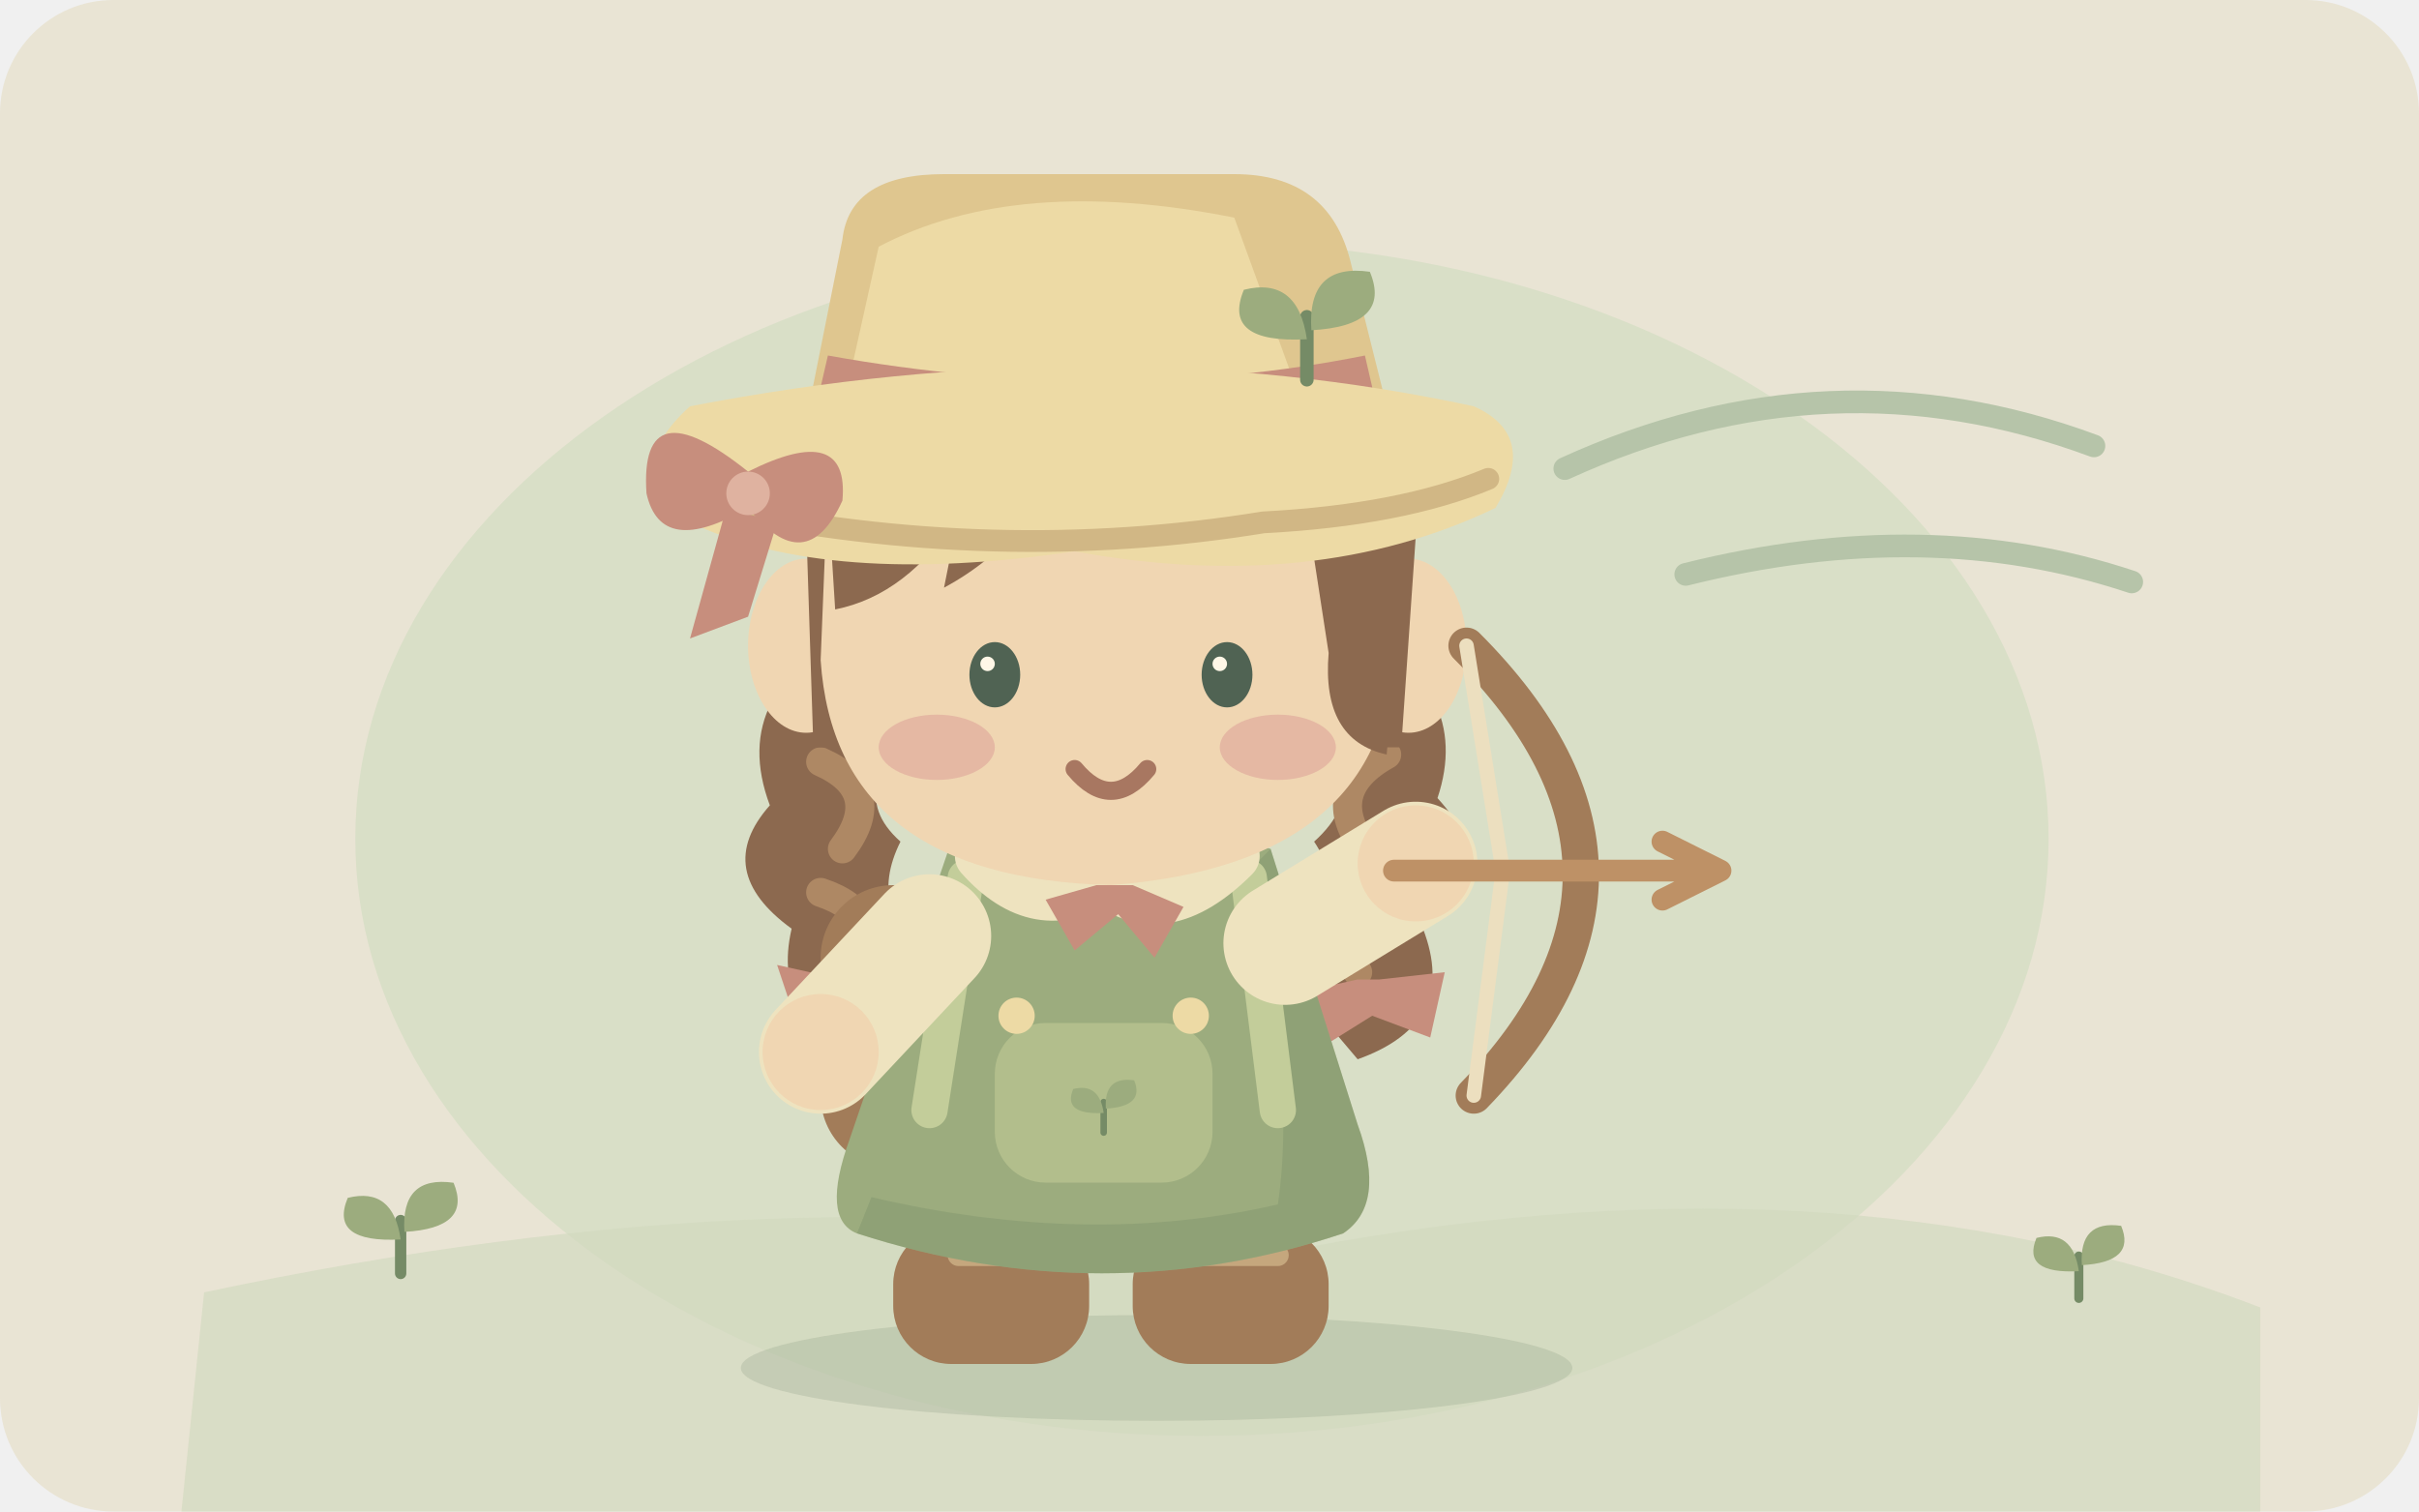
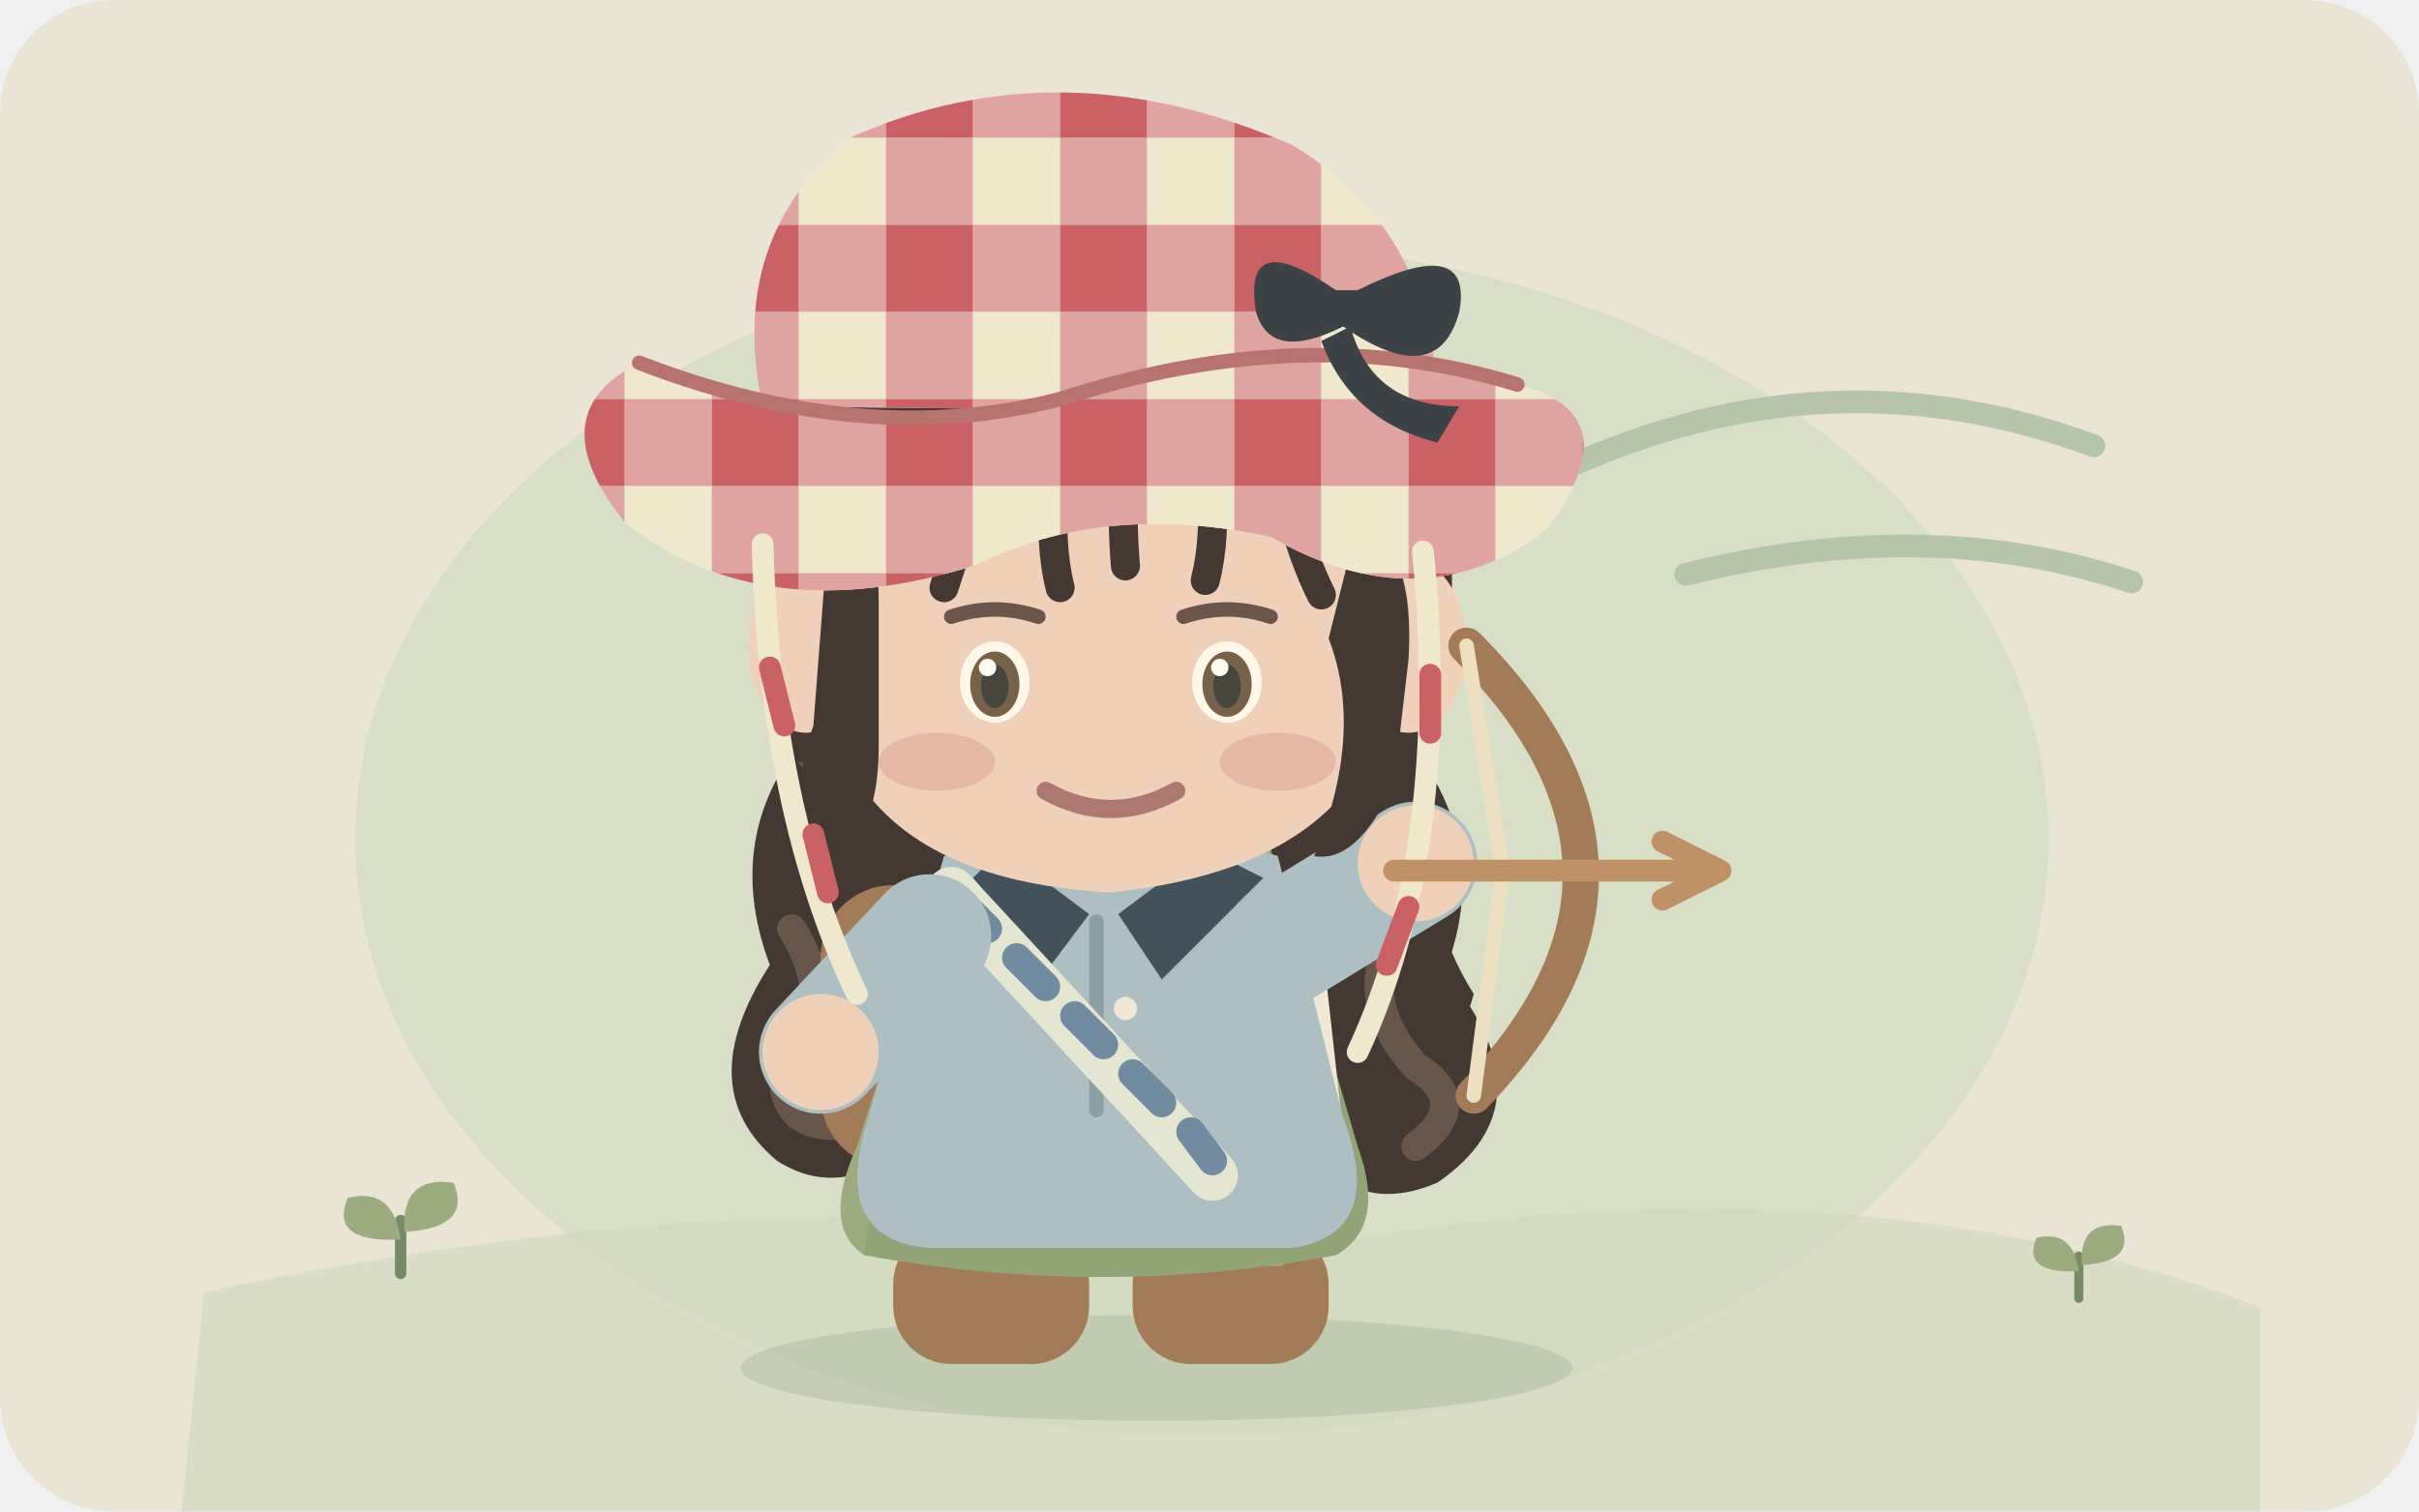
<svg xmlns="http://www.w3.org/2000/svg" width="320" height="200" viewBox="0 0 320 200">
  <rect x="0" y="0" width="320" height="200" rx="15" fill="#e9e4d4" />
  <ellipse cx="159" cy="111" rx="112" ry="79" fill="#d9dfc7" />
  <path d="M27 171Q107 154 168 166Q242 151 299 173V200H24Z" fill="#d1d9be" opacity=".65" />
  <g transform="translate(53 165) scale(0.5)">
    <path d="M0 7V-7" fill="none" stroke="#758b66" stroke-width="3" stroke-linecap="round" stroke-linejoin="round" />
    <path d="M0-2Q-19-1-14-13Q-2-16 0-2M1-4Q0-19 14-17Q19-5 1-4" fill="#9cac7e" />
  </g>
  <g transform="translate(275 169) scale(0.4)">
    <path d="M0 7V-7" fill="none" stroke="#758b66" stroke-width="3" stroke-linecap="round" stroke-linejoin="round" />
    <path d="M0-2Q-19-1-14-13Q-2-16 0-2M1-4Q0-19 14-17Q19-5 1-4" fill="#9cac7e" />
  </g>
  <path d="M207 62Q242 46 277 59M223 76Q255 68 282 77" fill="none" stroke="#b6c4a9" stroke-width="3" stroke-linecap="round" stroke-linejoin="round" />
  <ellipse cx="153" cy="181" rx="55" ry="7" fill="#5b7057" opacity=".16" />
  <g transform="translate(50 0) scale(.96)">
-     <path d="M67 86Q48 95 54 111Q46 120 57 128Q54 141 68 146L77 133Q67 126 72 116Q63 108 78 98Z" fill="#8c694f" />
-     <path d="M134 86Q151 95 146 110Q156 121 144 128Q149 141 135 146L124 133Q135 125 129 116Q139 107 124 98Z" fill="#8c694f" />
-     <path d="M61 105Q70 109 64 117M61 123Q70 126 66 134M139 104Q130 109 136 117M139 123Q130 126 135 134" fill="none" stroke="#ae8864" stroke-width="4" stroke-linecap="round" stroke-linejoin="round" />
-     <path d="M64 135 55 133 58 142 67 140 74 145 77 137 68 135Z" fill="#c78e7d" />
-     <path d="M135 135 126 137 129 145 137 140 145 143 147 134 138 135Z" fill="#c78e7d" />
+     <path d="M55 82Q51 48 72 38Q101 23 128 39Q148 48 148 81L145 112Q144 126 151 137Q146 155 132 150L123 133H78Q65 155 52 143Q61 128 55 112Z" fill="#443932" />
+     <path d="M58 107Q67 120 61 133Q58 140 64 141M140 108Q132 122 141 136Q145 141 138 145" fill="none" stroke="#69564a" stroke-width="4" stroke-linecap="round" stroke-linejoin="round" />
+     <path d="M57 104Q48 117 54 133Q43 150 55 160Q66 167 78 153L76 127ZM141 101Q154 116 147 134Q162 152 146 163Q132 169 125 152L128 125Z" fill="#443932" />
+     <path d="M57 128Q64 139 56 150Q57 156 65 155M141 127Q134 137 143 147Q151 152 143 158" fill="none" stroke="#69564a" stroke-width="4" stroke-linecap="round" stroke-linejoin="round" />
    <rect x="61" y="122" width="31" height="39" rx="10" fill="#a27c59" />
-     <rect x="77" y="157" width="18" height="28" rx="8" fill="#eee3bf" />
-     <rect x="107" y="157" width="18" height="28" rx="8" fill="#eee3bf" />
+     <rect x="77" y="157" width="18" height="28" rx="8" fill="#f0e7d5" />
+     <rect x="107" y="157" width="18" height="28" rx="8" fill="#f0e7d5" />
    <rect x="71" y="169" width="27" height="19" rx="8" fill="#a27c59" />
    <rect x="104" y="169" width="27" height="19" rx="8" fill="#a27c59" />
    <path d="M80 173H91M113 173H124" fill="none" stroke="#c5a77d" stroke-width="3" stroke-linecap="round" stroke-linejoin="round" />
-     <path d="M79 116Q100 109 123 117L135 155Q139 166 133 170Q100 181 66 170Q61 168 65 157Z" fill="#9cac7e" />
-     <path d="M118 122Q127 145 124 166Q98 172 68 165L66 170Q100 181 133 170Q139 166 135 155L123 117Z" fill="#758b66" opacity=".32" />
-     <path d="M81 121 76 153M120 121 124 153" fill="none" stroke="#c3cd9a" stroke-width="5" stroke-linecap="round" stroke-linejoin="round" />
-     <rect x="85" y="141" width="30" height="22" rx="7" fill="#b2be8c" />
-     <circle cx="88" cy="140" r="2.5" fill="#eddaa5" />
-     <circle cx="112" cy="140" r="2.5" fill="#eddaa5" />
-     <path d="M83 118Q91 127 100 121Q108 128 118 118" fill="none" stroke="#eee3bf" stroke-width="7" stroke-linecap="round" stroke-linejoin="round" />
-     <path d="M99 122 92 124 96 131 102 126 107 132 111 125 104 122Z" fill="#c78e7d" />
-     <g transform="translate(100 154) scale(0.3)">
+     <path d="M79 117Q101 110 123 117L135 158Q139 169 132 173Q100 179 67 173Q61 169 66 158Z" fill="#9cac7e" />
+     <path d="M119 127 126 164Q100 171 68 165L67 173Q100 179 132 173Q139 169 135 158L123 117Z" fill="#758b66" opacity=".26" />
+     <path d="M79 117Q86 112 94 117L100 130 94 156Q85 162 69 156L74 127Z" fill="#f0e7d5" />
+     <path d="M106 117Q116 112 123 118L130 129 133 156Q119 162 105 156L100 130Z" fill="#f0e7d5" />
+     <path d="M92 120 99 130 106 121M102 134V155" fill="none" stroke="#d9ceb8" stroke-width="2" stroke-linecap="round" stroke-linejoin="round" />
+     <path d="M89 120Q93 134 101 136Q110 131 114 120" fill="none" stroke="#c5a76f" stroke-width="1.5" stroke-linecap="round" stroke-linejoin="round" />
+     <ellipse cx="101" cy="137" rx="2.6" ry="3.6" fill="#d1ae68" />
+     <circle cx="108" cy="145" r="1.6" fill="#c4bba6" />
+     <circle cx="108" cy="152" r="1.6" fill="#c4bba6" />
+     <rect x="78" y="145" width="12" height="9" rx="3" fill="#e4dbc7" />
+     <g transform="translate(99 166) scale(0.25)">
      <path d="M0 7V-7" fill="none" stroke="#758b66" stroke-width="3" stroke-linecap="round" stroke-linejoin="round" />
      <path d="M0-2Q-19-1-14-13Q-2-16 0-2M1-4Q0-19 14-17Q19-5 1-4" fill="#9cac7e" />
    </g>
-     <path d="M76 129 61 145" fill="none" stroke="#eee3bf" stroke-width="17" stroke-linecap="round" stroke-linejoin="round" />
-     <path d="M125 130 143 119" fill="none" stroke="#eee3bf" stroke-width="17" stroke-linecap="round" stroke-linejoin="round" />
-     <circle cx="61" cy="145" r="8" fill="#f0d6b2" />
-     <circle cx="143" cy="119" r="8" fill="#f0d6b2" />
-     <ellipse cx="59" cy="89" rx="8" ry="12" fill="#f0d6b2" />
-     <ellipse cx="142" cy="89" rx="8" ry="12" fill="#f0d6b2" />
-     <path d="M59 72Q58 36 99 37Q141 35 143 74L141 103H60Z" fill="#8c694f" />
-     <path d="M62 66Q100 46 139 67L140 88Q140 119 101 122Q63 121 61 91Z" fill="#f0d6b2" />
-     <path d="M62 68Q72 52 96 59Q91 74 78 81L80 71Q73 82 63 84Z" fill="#8c694f" />
-     <path d="M127 62Q139 65 141 80L139 104Q130 102 131 90L129 77Z" fill="#8c694f" />
-     <path d="M68 71Q77 62 88 63" fill="none" stroke="#ae8864" stroke-width="3" stroke-linecap="round" stroke-linejoin="round" />
-     <ellipse cx="77" cy="103" rx="8" ry="4.5" fill="#dfa89b" opacity=".65" />
-     <ellipse cx="124" cy="103" rx="8" ry="4.5" fill="#dfa89b" opacity=".65" />
-     <ellipse cx="85" cy="93" rx="3.5" ry="4.5" fill="#506353" />
-     <ellipse cx="117" cy="93" rx="3.5" ry="4.5" fill="#506353" />
-     <circle cx="84" cy="91.5" r="1" fill="#fff7e7" />
-     <circle cx="116" cy="91.5" r="1" fill="#fff7e7" />
-     <path d="M96 106Q101 112 106 106" fill="none" stroke="#a87761" stroke-width="2.5" stroke-linecap="round" stroke-linejoin="round" />
-     <path d="M59 58 64 33Q65 24 78 24H118Q131 24 134 36L140 60Z" fill="#dfc68f" />
-     <path d="M69 34Q88 24 118 30L126 52H65Z" fill="#eddaa5" />
-     <path d="M62 49Q101 56 136 49L139 62H59Z" fill="#c78e7d" />
-     <path d="M43 56Q100 45 151 56Q160 60 154 70Q129 82 96 76Q62 81 43 72Q33 65 43 56Z" fill="#eddaa5" />
-     <path d="M47 70Q85 78 122 72Q141 71 153 66" fill="none" stroke="#d1b785" stroke-width="3" stroke-linecap="round" stroke-linejoin="round" />
-     <path d="M51 65Q36 53 37 68Q39 77 51 70Q59 80 64 69Q65 58 51 65Z" fill="#c78e7d" />
-     <path d="M48 70 43 88 51 85 55 72" fill="#c78e7d" />
-     <circle cx="51" cy="68" r="3" fill="#dfb2a0" />
-     <g transform="translate(128 48) scale(0.62)">
-       <path d="M0 7V-7" fill="none" stroke="#758b66" stroke-width="3" stroke-linecap="round" stroke-linejoin="round" />
-       <path d="M0-2Q-19-1-14-13Q-2-16 0-2M1-4Q0-19 14-17Q19-5 1-4" fill="#9cac7e" />
+     <path d="M78 118Q99 110 124 118L133 154Q139 170 126 172H76Q63 171 67 156Z" fill="#aebfc4" />
+     <path d="M86 117 98 126 92 134 82 121ZM114 117 102 126 108 135 122 121Z" fill="#43525a" />
+     <path d="M99 127V153" fill="none" stroke="#8b9fa6" stroke-width="2" stroke-linecap="round" stroke-linejoin="round" />
+     <circle cx="103" cy="139" r="1.6" fill="#f0e7d5" />
+     <circle cx="103" cy="149" r="1.6" fill="#f0e7d5" />
+     <path d="M79 123 115 162" fill="none" stroke="#e5e6d1" stroke-width="7" stroke-linecap="round" stroke-linejoin="round" />
+     <path d="M80 124 84 128M88 132 92 136M96 140 100 144M104 148 108 152M112 156 115 160" fill="none" stroke="#718ca0" stroke-width="4" stroke-linecap="round" stroke-linejoin="round" />
+     <path d="M76 129 61 145" fill="none" stroke="#aebfc4" stroke-width="17" stroke-linecap="round" stroke-linejoin="round" />
+     <path d="M125 130 143 119" fill="none" stroke="#aebfc4" stroke-width="17" stroke-linecap="round" stroke-linejoin="round" />
+     <circle cx="61" cy="145" r="8" fill="#efd1b9" />
+     <circle cx="143" cy="119" r="8" fill="#efd1b9" />
+     <ellipse cx="59" cy="89" rx="8" ry="12" fill="#efd1b9" />
+     <ellipse cx="142" cy="89" rx="8" ry="12" fill="#efd1b9" />
+     <path d="M61 67Q100 42 139 67L140 88Q140 119 101 123Q63 121 61 91Z" fill="#efd1b9" />
+     <path d="M59 76Q55 48 79 40Q108 28 131 45Q144 56 142 78L134 73Q123 58 111 58Q101 53 93 58Q75 58 67 79Z" fill="#443932" />
+     <path d="M87 49Q82 69 78 81M97 49Q91 69 94 81M104 49Q102 66 103 78M111 51Q117 68 114 80M123 55Q125 72 130 82" fill="none" stroke="#443932" stroke-width="4" stroke-linecap="round" stroke-linejoin="round" />
+     <path d="M62 74Q69 69 69 83V103Q69 116 61 121Q56 111 60 100Z" fill="#443932" />
+     <path d="M135 72Q143 75 142 91L140 108Q135 119 129 118Q136 101 131 88Z" fill="#443932" />
+     <path d="M73 52Q82 43 94 44M115 46Q127 50 132 61" fill="none" stroke="#69564a" stroke-width="3" stroke-linecap="round" stroke-linejoin="round" />
+     <ellipse cx="77" cy="105" rx="8" ry="4" fill="#dba39b" opacity=".55" />
+     <ellipse cx="124" cy="105" rx="8" ry="4" fill="#dba39b" opacity=".55" />
+     <path d="M79 85Q85 83 91 85M111 85Q117 83 123 85" fill="none" stroke="#6c5549" stroke-width="2" stroke-linecap="round" stroke-linejoin="round" />
+     <ellipse cx="85" cy="94" rx="4.8" ry="5.6" fill="#fff8e9" />
+     <ellipse cx="117" cy="94" rx="4.8" ry="5.6" fill="#fff8e9" />
+     <ellipse cx="85" cy="94.3" rx="3.4" ry="4.5" fill="#776249" />
+     <ellipse cx="117" cy="94.3" rx="3.4" ry="4.5" fill="#776249" />
+     <ellipse cx="85" cy="94.6" rx="1.9" ry="3" fill="#47463c" />
+     <ellipse cx="117" cy="94.6" rx="1.9" ry="3" fill="#47463c" />
+     <circle cx="84" cy="92" r="1.2" fill="#fffaf0" />
+     <circle cx="116" cy="92" r="1.2" fill="#fffaf0" />
+     <path d="M92 109Q101 114 110 109" fill="none" stroke="#ac786f" stroke-width="2.5" stroke-linecap="round" stroke-linejoin="round" />
+     <g transform="translate(0 -8)">
+       <defs>
+         <clipPath id="gingham_clip">
+           <path d="M53 64Q48 41 65 27Q94 14 126 28Q146 40 146 65Z" fill="#fff" />
+           <path d="M36 58Q67 70 94 63Q128 52 157 61Q173 65 161 81Q144 94 123 82Q100 77 82 86Q53 95 34 80Q22 65 36 58Z" fill="#fff" />
+         </clipPath>
+       </defs>
+       <g transform="" clip-path="url(#gingham_clip)">
+         <rect x="22" y="15" width="151" height="82" rx="0" fill="#f0e8cc" />
+         <rect x="22" y="15" width="12" height="12" rx="0" fill="#c96165" />
+         <rect x="34" y="15" width="12" height="12" rx="0" fill="#dfa3a0" />
+         <rect x="46" y="15" width="12" height="12" rx="0" fill="#c96165" />
+         <rect x="58" y="15" width="12" height="12" rx="0" fill="#dfa3a0" />
+         <rect x="70" y="15" width="12" height="12" rx="0" fill="#c96165" />
+         <rect x="82" y="15" width="12" height="12" rx="0" fill="#dfa3a0" />
+         <rect x="94" y="15" width="12" height="12" rx="0" fill="#c96165" />
+         <rect x="106" y="15" width="12" height="12" rx="0" fill="#dfa3a0" />
+         <rect x="118" y="15" width="12" height="12" rx="0" fill="#c96165" />
+         <rect x="130" y="15" width="12" height="12" rx="0" fill="#dfa3a0" />
+         <rect x="142" y="15" width="12" height="12" rx="0" fill="#c96165" />
+         <rect x="154" y="15" width="12" height="12" rx="0" fill="#dfa3a0" />
+         <rect x="166" y="15" width="12" height="12" rx="0" fill="#c96165" />
+         <rect x="22" y="27" width="12" height="12" rx="0" fill="#dfa3a0" />
+         <rect x="34" y="27" width="12" height="12" rx="0" fill="#f0e8cc" />
+         <rect x="46" y="27" width="12" height="12" rx="0" fill="#dfa3a0" />
+         <rect x="58" y="27" width="12" height="12" rx="0" fill="#f0e8cc" />
+         <rect x="70" y="27" width="12" height="12" rx="0" fill="#dfa3a0" />
+         <rect x="82" y="27" width="12" height="12" rx="0" fill="#f0e8cc" />
+         <rect x="94" y="27" width="12" height="12" rx="0" fill="#dfa3a0" />
+         <rect x="106" y="27" width="12" height="12" rx="0" fill="#f0e8cc" />
+         <rect x="118" y="27" width="12" height="12" rx="0" fill="#dfa3a0" />
+         <rect x="130" y="27" width="12" height="12" rx="0" fill="#f0e8cc" />
+         <rect x="142" y="27" width="12" height="12" rx="0" fill="#dfa3a0" />
+         <rect x="154" y="27" width="12" height="12" rx="0" fill="#f0e8cc" />
+         <rect x="166" y="27" width="12" height="12" rx="0" fill="#dfa3a0" />
+         <rect x="22" y="39" width="12" height="12" rx="0" fill="#c96165" />
+         <rect x="34" y="39" width="12" height="12" rx="0" fill="#dfa3a0" />
+         <rect x="46" y="39" width="12" height="12" rx="0" fill="#c96165" />
+         <rect x="58" y="39" width="12" height="12" rx="0" fill="#dfa3a0" />
+         <rect x="70" y="39" width="12" height="12" rx="0" fill="#c96165" />
+         <rect x="82" y="39" width="12" height="12" rx="0" fill="#dfa3a0" />
+         <rect x="94" y="39" width="12" height="12" rx="0" fill="#c96165" />
+         <rect x="106" y="39" width="12" height="12" rx="0" fill="#dfa3a0" />
+         <rect x="118" y="39" width="12" height="12" rx="0" fill="#c96165" />
+         <rect x="130" y="39" width="12" height="12" rx="0" fill="#dfa3a0" />
+         <rect x="142" y="39" width="12" height="12" rx="0" fill="#c96165" />
+         <rect x="154" y="39" width="12" height="12" rx="0" fill="#dfa3a0" />
+         <rect x="166" y="39" width="12" height="12" rx="0" fill="#c96165" />
+         <rect x="22" y="51" width="12" height="12" rx="0" fill="#dfa3a0" />
+         <rect x="34" y="51" width="12" height="12" rx="0" fill="#f0e8cc" />
+         <rect x="46" y="51" width="12" height="12" rx="0" fill="#dfa3a0" />
+         <rect x="58" y="51" width="12" height="12" rx="0" fill="#f0e8cc" />
+         <rect x="70" y="51" width="12" height="12" rx="0" fill="#dfa3a0" />
+         <rect x="82" y="51" width="12" height="12" rx="0" fill="#f0e8cc" />
+         <rect x="94" y="51" width="12" height="12" rx="0" fill="#dfa3a0" />
+         <rect x="106" y="51" width="12" height="12" rx="0" fill="#f0e8cc" />
+         <rect x="118" y="51" width="12" height="12" rx="0" fill="#dfa3a0" />
+         <rect x="130" y="51" width="12" height="12" rx="0" fill="#f0e8cc" />
+         <rect x="142" y="51" width="12" height="12" rx="0" fill="#dfa3a0" />
+         <rect x="154" y="51" width="12" height="12" rx="0" fill="#f0e8cc" />
+         <rect x="166" y="51" width="12" height="12" rx="0" fill="#dfa3a0" />
+         <rect x="22" y="63" width="12" height="12" rx="0" fill="#c96165" />
+         <rect x="34" y="63" width="12" height="12" rx="0" fill="#dfa3a0" />
+         <rect x="46" y="63" width="12" height="12" rx="0" fill="#c96165" />
+         <rect x="58" y="63" width="12" height="12" rx="0" fill="#dfa3a0" />
+         <rect x="70" y="63" width="12" height="12" rx="0" fill="#c96165" />
+         <rect x="82" y="63" width="12" height="12" rx="0" fill="#dfa3a0" />
+         <rect x="94" y="63" width="12" height="12" rx="0" fill="#c96165" />
+         <rect x="106" y="63" width="12" height="12" rx="0" fill="#dfa3a0" />
+         <rect x="118" y="63" width="12" height="12" rx="0" fill="#c96165" />
+         <rect x="130" y="63" width="12" height="12" rx="0" fill="#dfa3a0" />
+         <rect x="142" y="63" width="12" height="12" rx="0" fill="#c96165" />
+         <rect x="154" y="63" width="12" height="12" rx="0" fill="#dfa3a0" />
+         <rect x="166" y="63" width="12" height="12" rx="0" fill="#c96165" />
+         <rect x="22" y="75" width="12" height="12" rx="0" fill="#dfa3a0" />
+         <rect x="34" y="75" width="12" height="12" rx="0" fill="#f0e8cc" />
+         <rect x="46" y="75" width="12" height="12" rx="0" fill="#dfa3a0" />
+         <rect x="58" y="75" width="12" height="12" rx="0" fill="#f0e8cc" />
+         <rect x="70" y="75" width="12" height="12" rx="0" fill="#dfa3a0" />
+         <rect x="82" y="75" width="12" height="12" rx="0" fill="#f0e8cc" />
+         <rect x="94" y="75" width="12" height="12" rx="0" fill="#dfa3a0" />
+         <rect x="106" y="75" width="12" height="12" rx="0" fill="#f0e8cc" />
+         <rect x="118" y="75" width="12" height="12" rx="0" fill="#dfa3a0" />
+         <rect x="130" y="75" width="12" height="12" rx="0" fill="#f0e8cc" />
+         <rect x="142" y="75" width="12" height="12" rx="0" fill="#dfa3a0" />
+         <rect x="154" y="75" width="12" height="12" rx="0" fill="#f0e8cc" />
+         <rect x="166" y="75" width="12" height="12" rx="0" fill="#dfa3a0" />
+         <rect x="22" y="87" width="12" height="12" rx="0" fill="#c96165" />
+         <rect x="34" y="87" width="12" height="12" rx="0" fill="#dfa3a0" />
+         <rect x="46" y="87" width="12" height="12" rx="0" fill="#c96165" />
+         <rect x="58" y="87" width="12" height="12" rx="0" fill="#dfa3a0" />
+         <rect x="70" y="87" width="12" height="12" rx="0" fill="#c96165" />
+         <rect x="82" y="87" width="12" height="12" rx="0" fill="#dfa3a0" />
+         <rect x="94" y="87" width="12" height="12" rx="0" fill="#c96165" />
+         <rect x="106" y="87" width="12" height="12" rx="0" fill="#dfa3a0" />
+         <rect x="118" y="87" width="12" height="12" rx="0" fill="#c96165" />
+         <rect x="130" y="87" width="12" height="12" rx="0" fill="#dfa3a0" />
+         <rect x="142" y="87" width="12" height="12" rx="0" fill="#c96165" />
+         <rect x="154" y="87" width="12" height="12" rx="0" fill="#dfa3a0" />
+         <rect x="166" y="87" width="12" height="12" rx="0" fill="#c96165" />
+       </g>
+       <path d="M36 58Q67 70 94 63Q128 52 157 61" fill="none" stroke="#b7736e" stroke-width="2" stroke-linecap="round" stroke-linejoin="round" />
+       <path d="M132 48Q119 39 121 51Q123 58 133 53Q146 62 149 51Q151 40 135 48Z" fill="#3d4247" />
+       <path d="M134 53Q137 64 149 64L146 69Q134 66 130 55" fill="#3d4247" />
+       <path d="M53 83Q54 120 66 145M144 84Q148 125 135 153" fill="none" stroke="#f0e8cc" stroke-width="3" stroke-linecap="round" stroke-linejoin="round" />
+       <path d="M54 100 56 108M60 123 62 131M145 101 145 109M142 133 139 141" fill="none" stroke="#c96165" stroke-width="3" stroke-linecap="round" stroke-linejoin="round" />
    </g>
    <path d="M150 89Q181 120 151 151" fill="none" stroke="#a27c59" stroke-width="5" stroke-linecap="round" stroke-linejoin="round" />
    <path d="M150 89 155 120 151 151" fill="none" stroke="#ecdfbf" stroke-width="2" stroke-linecap="round" stroke-linejoin="round" />
    <path d="M140 120H184M177 116 185 120 177 124" fill="none" stroke="#be9166" stroke-width="3" stroke-linecap="round" stroke-linejoin="round" />
  </g>
</svg>
